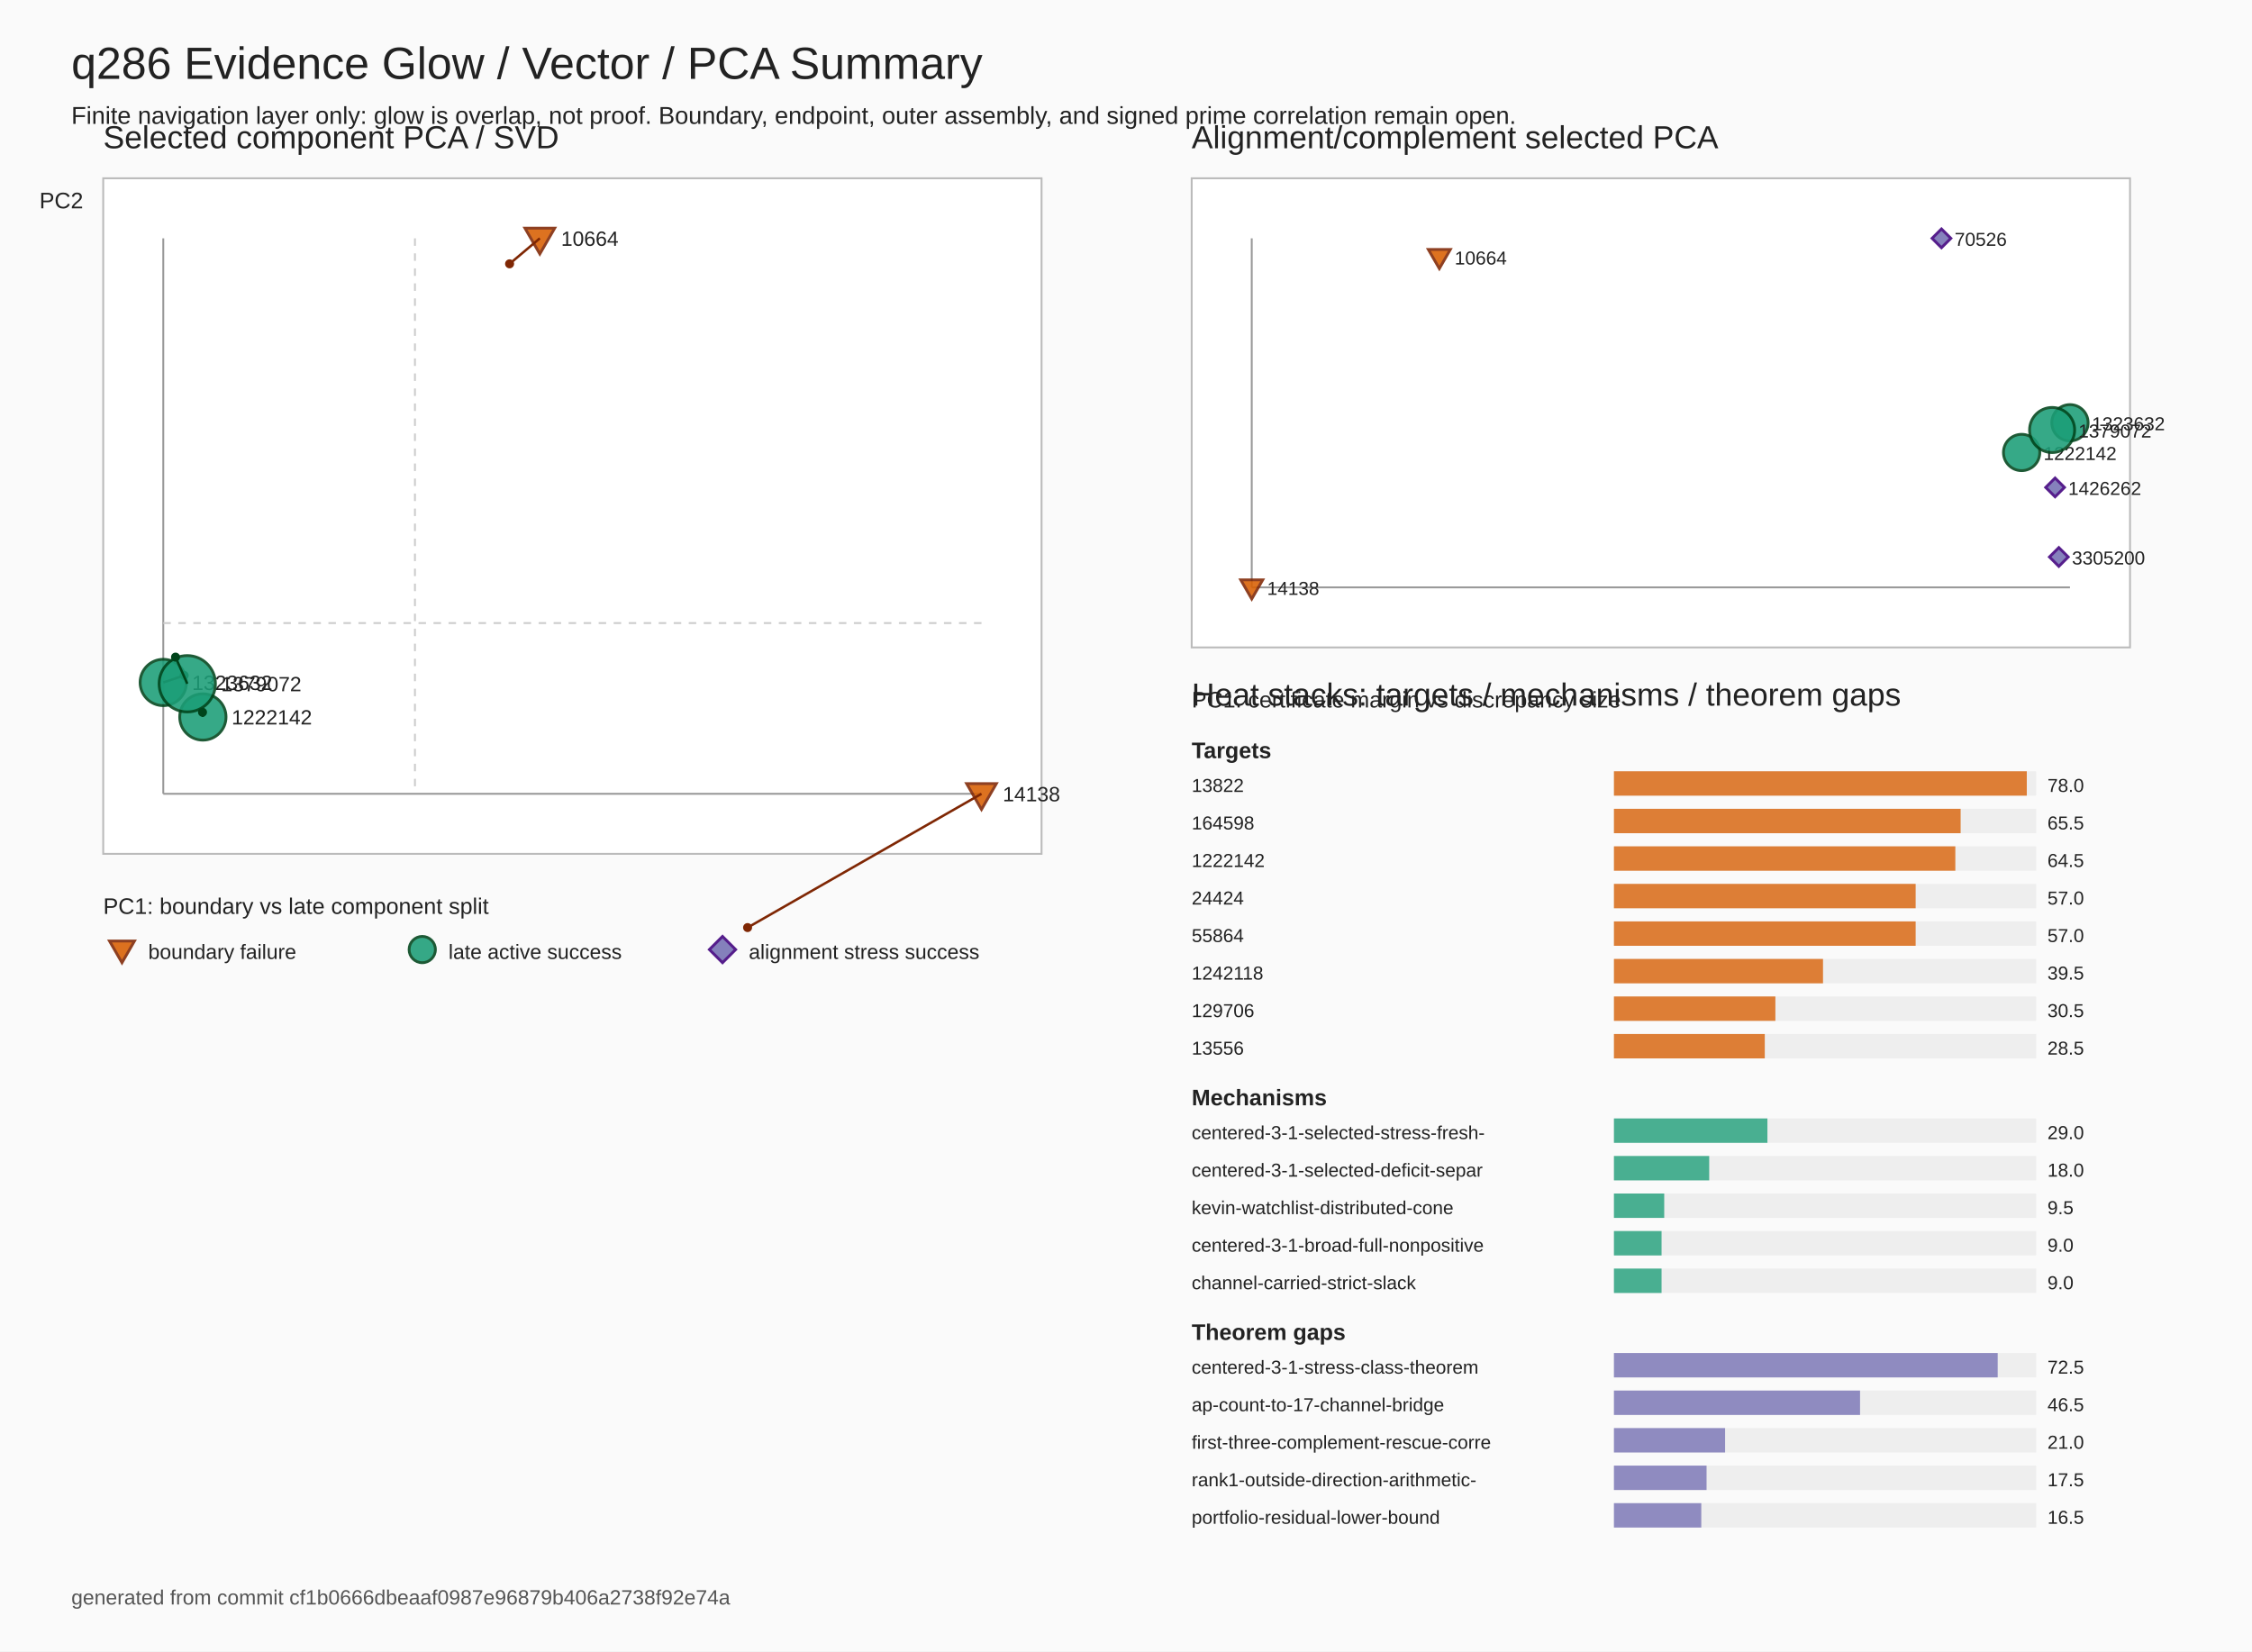
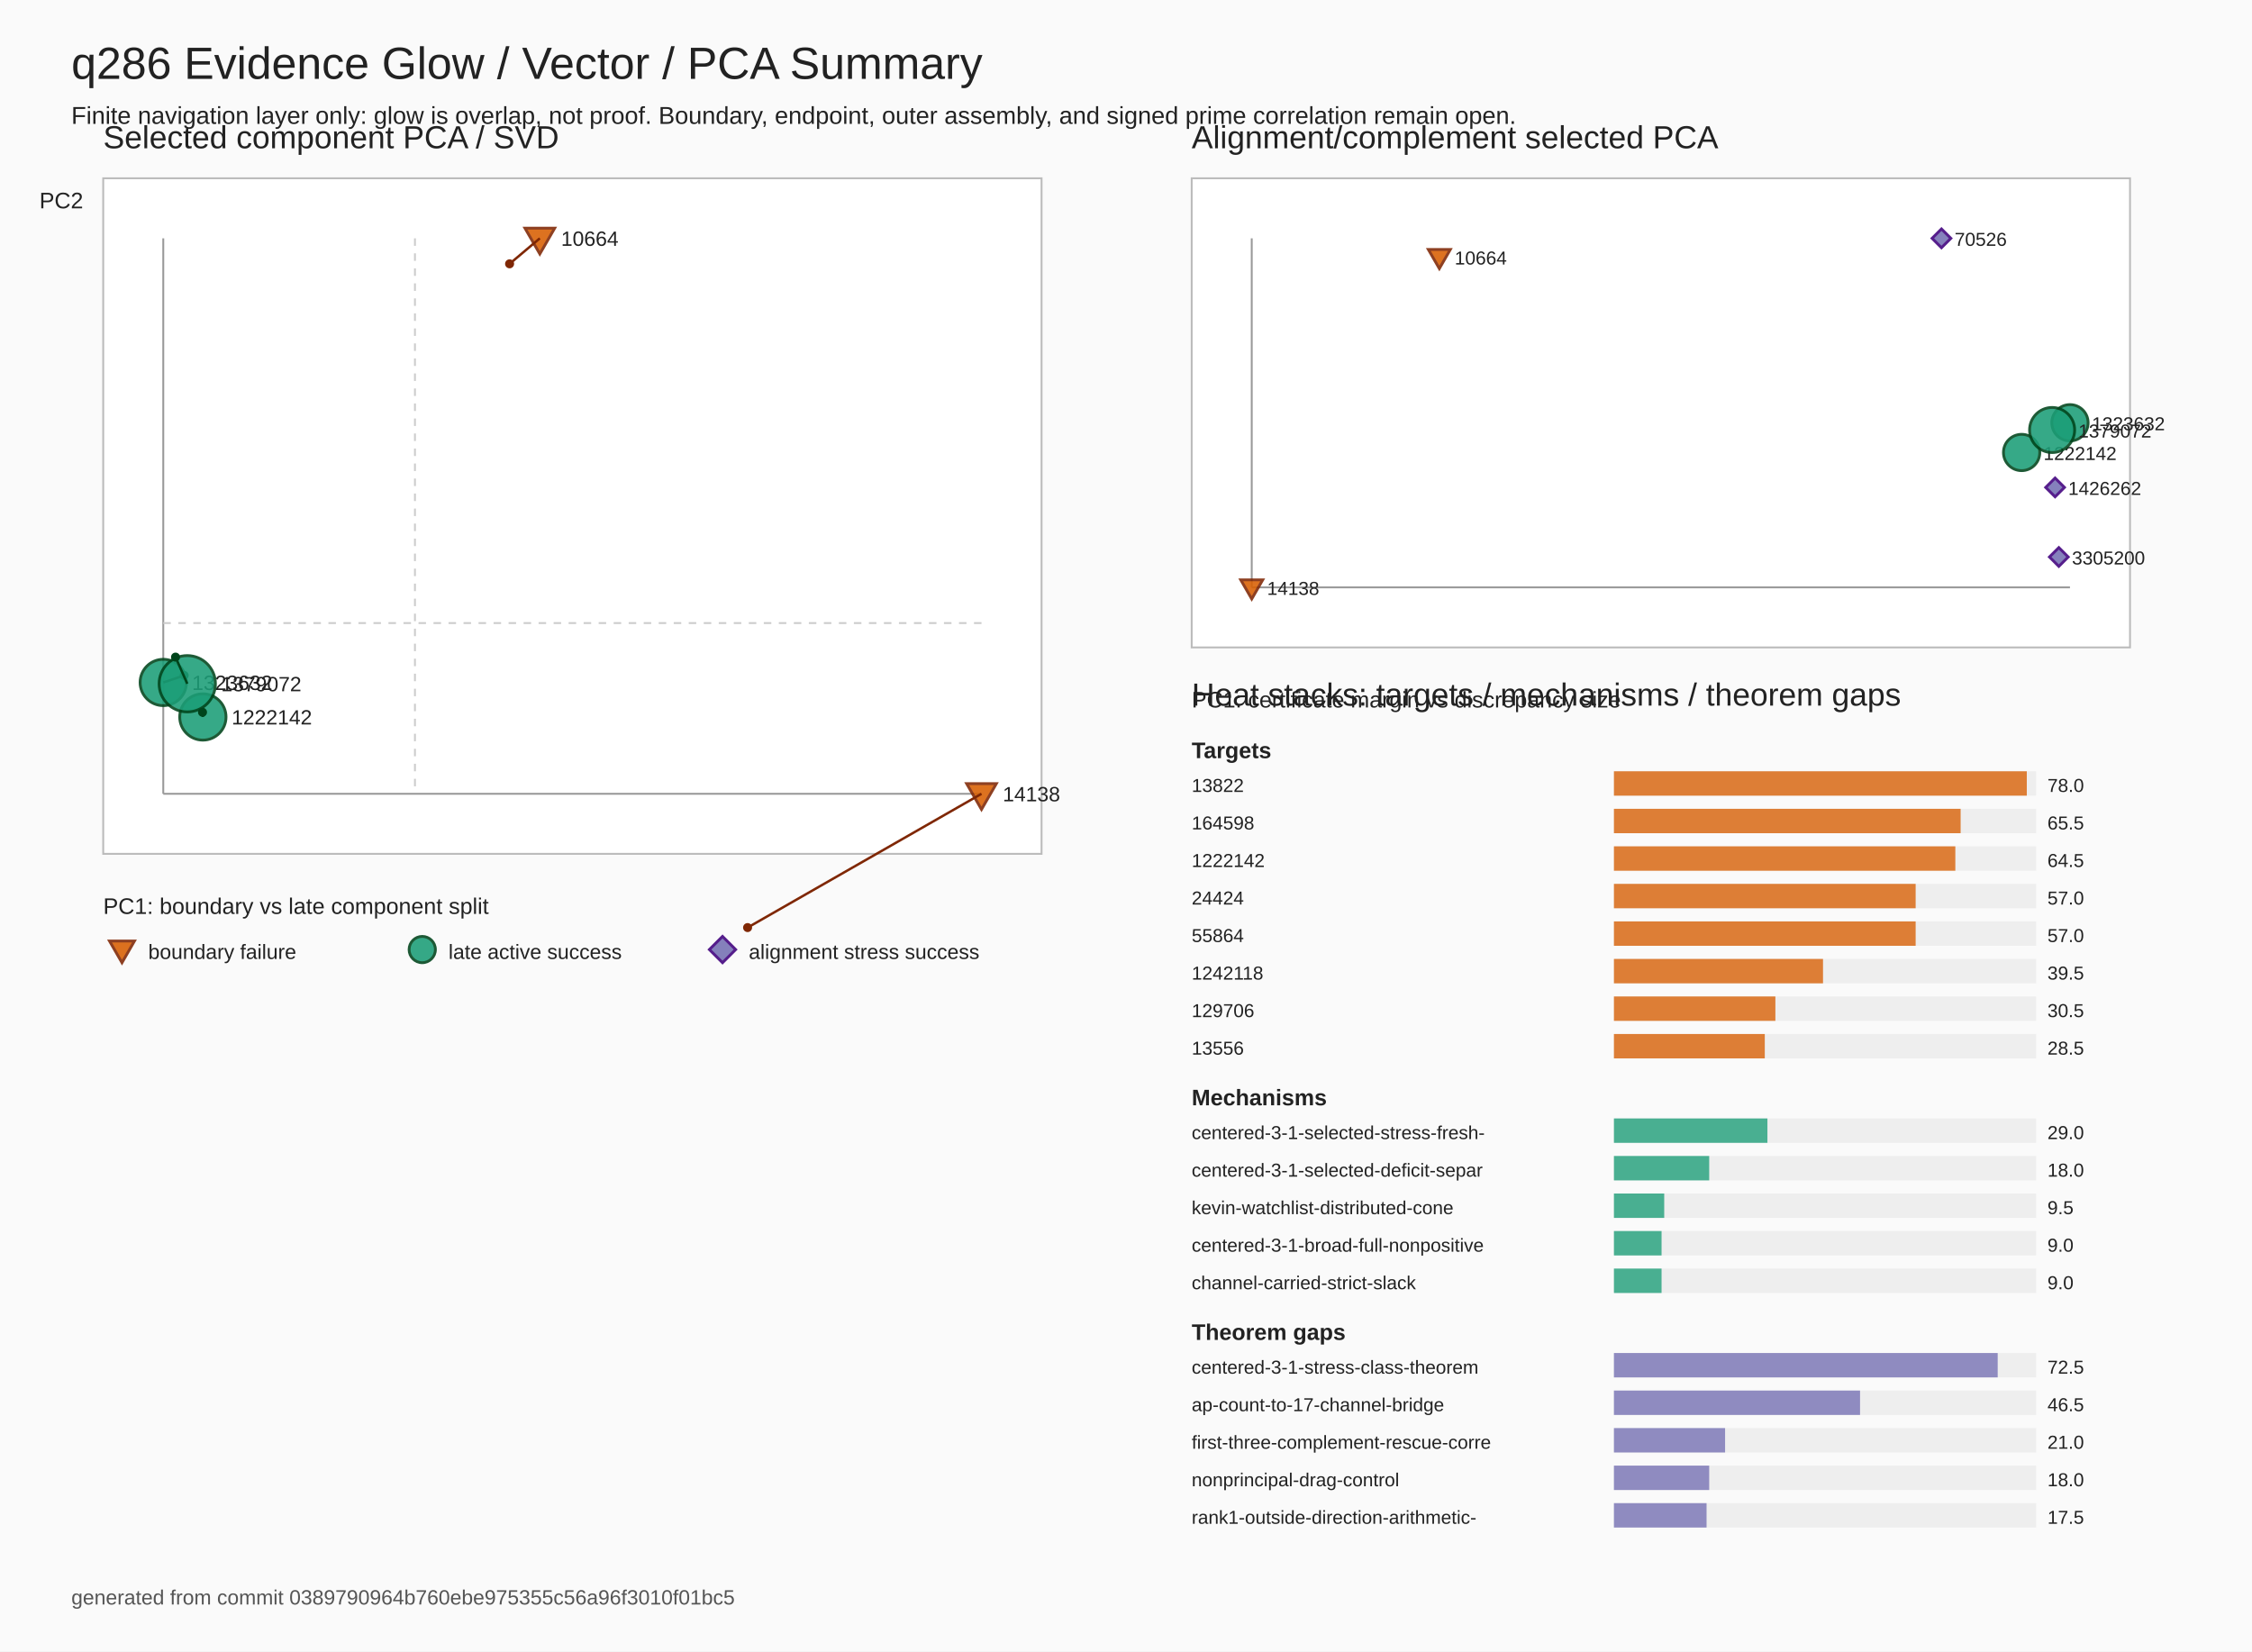
<svg xmlns="http://www.w3.org/2000/svg" width="1200" height="880" viewBox="0 0 1200 880" role="img" aria-labelledby="title desc">
  <rect x="0.00" y="0.00" width="1200.00" height="880.00" fill="#fafafa" stroke="none" opacity="1.0" />
  <text x="38.00" y="42.00" font-size="24" font-family="Arial, sans-serif" font-weight="500" text-anchor="start" fill="#222">q286 Evidence Glow / Vector / PCA Summary</text>
  <text x="38.00" y="66.00" font-size="13" font-family="Arial, sans-serif" font-weight="400" text-anchor="start" fill="#222">Finite navigation layer only: glow is overlap, not proof. Boundary, endpoint, outer assembly, and signed prime correlation remain open.</text>
-   <text x="38.00" y="855.00" font-size="11" font-family="Arial, sans-serif" font-weight="400" text-anchor="start" fill="#555">generated from commit cf1b0666dbeaaf0987e96879b406a2738f92e74a</text>
+   <text x="38.00" y="855.00" font-size="11" font-family="Arial, sans-serif" font-weight="400" text-anchor="start" fill="#555">generated from commit 0389790964b760ebe975355c56a96f3010f01bc5</text>
  <rect x="55.00" y="95.00" width="500.00" height="360.00" fill="#ffffff" stroke="#bbbbbb" opacity="1.0" />
  <text x="55.00" y="79.00" font-size="17" font-family="Arial, sans-serif" font-weight="500" text-anchor="start" fill="#222">Selected component PCA / SVD</text>
  <text x="55.00" y="487.00" font-size="12" font-family="Arial, sans-serif" font-weight="400" text-anchor="start" fill="#222">PC1: boundary vs late component split</text>
  <text x="21.00" y="111.00" font-size="12" font-family="Arial, sans-serif" font-weight="400" text-anchor="start" fill="#222">PC2</text>
  <line x1="87.00" y1="423.00" x2="523.00" y2="423.00" stroke="#999" stroke-width="1" />
  <line x1="87.00" y1="127.00" x2="87.00" y2="423.00" stroke="#999" stroke-width="1" />
  <line x1="221.11" y1="127.00" x2="221.11" y2="423.00" stroke="#cccccc" stroke-width="1" stroke-dasharray="4 4" />
  <line x1="87.00" y1="332.02" x2="523.00" y2="332.02" stroke="#cccccc" stroke-width="1" stroke-dasharray="4 4" />
  <polygon points="287.65,135.33 279.73,121.58 295.57,121.58" fill="#d95f02" stroke="#7f2704" stroke-width="1.5" opacity="0.88" />
  <text x="298.98" y="131.00" font-size="11" font-family="Arial, sans-serif" font-weight="400" text-anchor="start" fill="#222">10664</text>
  <line x1="287.65" y1="127.00" x2="271.54" y2="140.59" stroke="#7f2704" stroke-width="1.3" />
  <circle cx="271.54" cy="140.59" r="2.4" fill="#7f2704" />
  <polygon points="523.00,431.33 515.08,417.58 530.92,417.58" fill="#d95f02" stroke="#7f2704" stroke-width="1.5" opacity="0.88" />
  <text x="534.33" y="427.00" font-size="11" font-family="Arial, sans-serif" font-weight="400" text-anchor="start" fill="#222">14138</text>
  <line x1="523.00" y1="423.00" x2="398.36" y2="494.29" stroke="#7f2704" stroke-width="1.3" />
  <circle cx="398.36" cy="494.29" r="2.4" fill="#7f2704" />
  <circle cx="108.10" cy="382.06" r="12.33" fill="#1b9e77" stroke="#00441b" stroke-width="1.5" opacity="0.88" />
  <text x="123.43" y="386.06" font-size="11" font-family="Arial, sans-serif" font-weight="400" text-anchor="start" fill="#222">1222142</text>
  <line x1="108.10" y1="382.06" x2="107.91" y2="379.54" stroke="#00441b" stroke-width="1.3" />
  <circle cx="107.91" cy="379.54" r="2.4" fill="#00441b" />
  <circle cx="87.00" cy="363.67" r="12.33" fill="#1b9e77" stroke="#00441b" stroke-width="1.5" opacity="0.88" />
  <text x="102.33" y="367.67" font-size="11" font-family="Arial, sans-serif" font-weight="400" text-anchor="start" fill="#222">1323632</text>
  <line x1="87.00" y1="363.67" x2="98.13" y2="359.93" stroke="#00441b" stroke-width="1.3" />
  <circle cx="98.13" cy="359.93" r="2.4" fill="#00441b" />
  <circle cx="99.79" cy="364.36" r="15.00" fill="#1b9e77" stroke="#00441b" stroke-width="1.5" opacity="0.88" />
  <text x="117.79" y="368.36" font-size="11" font-family="Arial, sans-serif" font-weight="400" text-anchor="start" fill="#222">1379072</text>
  <line x1="99.79" y1="364.36" x2="93.53" y2="350.16" stroke="#00441b" stroke-width="1.3" />
  <circle cx="93.53" cy="350.16" r="2.4" fill="#00441b" />
  <polygon points="65.00,513.00 58.35,501.45 71.65,501.45" fill="#d95f02" stroke="#7f2704" stroke-width="1.5" opacity="0.88" />
  <text x="79.00" y="511.00" font-size="11" font-family="Arial, sans-serif" font-weight="400" text-anchor="start" fill="#222">boundary failure</text>
  <circle cx="225.00" cy="506.00" r="7.00" fill="#1b9e77" stroke="#00441b" stroke-width="1.5" opacity="0.88" />
  <text x="239.00" y="511.00" font-size="11" font-family="Arial, sans-serif" font-weight="400" text-anchor="start" fill="#222">late active success</text>
  <polygon points="385.00,499.00 392.00,506.00 385.00,513.00 378.00,506.00" fill="#7570b3" stroke="#3f007d" stroke-width="1.5" opacity="0.88" />
  <text x="399.00" y="511.00" font-size="11" font-family="Arial, sans-serif" font-weight="400" text-anchor="start" fill="#222">alignment stress success</text>
  <rect x="635.00" y="95.00" width="500.00" height="250.00" fill="#ffffff" stroke="#bbbbbb" opacity="1.0" />
  <text x="635.00" y="79.00" font-size="17" font-family="Arial, sans-serif" font-weight="500" text-anchor="start" fill="#222">Alignment/complement selected PCA</text>
  <text x="635.00" y="377.00" font-size="12" font-family="Arial, sans-serif" font-weight="400" text-anchor="start" fill="#222">PC1: certificate margin vs discrepancy size</text>
  <line x1="667.00" y1="313.00" x2="1103.00" y2="313.00" stroke="#999" stroke-width="1" />
  <line x1="667.00" y1="127.00" x2="667.00" y2="313.00" stroke="#999" stroke-width="1" />
  <polygon points="766.97,143.12 761.11,132.95 772.82,132.95" fill="#d95f02" stroke="#7f2704" stroke-width="1.5" opacity="0.88" />
  <text x="775.13" y="140.95" font-size="10" font-family="Arial, sans-serif" font-weight="400" text-anchor="start" fill="#222">10664</text>
  <polygon points="667.00,319.17 661.14,308.99 672.86,308.99" fill="#d95f02" stroke="#7f2704" stroke-width="1.5" opacity="0.88" />
  <text x="675.17" y="317.00" font-size="10" font-family="Arial, sans-serif" font-weight="400" text-anchor="start" fill="#222">14138</text>
  <polygon points="1034.53,122.00 1039.53,127.00 1034.53,132.00 1029.53,127.00" fill="#7570b3" stroke="#3f007d" stroke-width="1.5" opacity="0.88" />
  <text x="1041.53" y="131.00" font-size="10" font-family="Arial, sans-serif" font-weight="400" text-anchor="start" fill="#222">70526</text>
  <circle cx="1077.24" cy="241.12" r="9.67" fill="#1b9e77" stroke="#00441b" stroke-width="1.5" opacity="0.88" />
  <text x="1088.91" y="245.12" font-size="10" font-family="Arial, sans-serif" font-weight="400" text-anchor="start" fill="#222">1222142</text>
  <circle cx="1103.00" cy="225.29" r="9.67" fill="#1b9e77" stroke="#00441b" stroke-width="1.5" opacity="0.88" />
  <text x="1114.67" y="229.29" font-size="10" font-family="Arial, sans-serif" font-weight="400" text-anchor="start" fill="#222">1323632</text>
  <circle cx="1093.49" cy="229.14" r="12.00" fill="#1b9e77" stroke="#00441b" stroke-width="1.5" opacity="0.88" />
  <text x="1107.49" y="233.14" font-size="10" font-family="Arial, sans-serif" font-weight="400" text-anchor="start" fill="#222">1379072</text>
  <polygon points="1095.07,254.73 1100.07,259.73 1095.07,264.73 1090.07,259.73" fill="#7570b3" stroke="#3f007d" stroke-width="1.5" opacity="0.88" />
  <text x="1102.07" y="263.73" font-size="10" font-family="Arial, sans-serif" font-weight="400" text-anchor="start" fill="#222">1426262</text>
  <polygon points="1097.07,291.80 1102.07,296.80 1097.07,301.80 1092.07,296.80" fill="#7570b3" stroke="#3f007d" stroke-width="1.5" opacity="0.88" />
  <text x="1104.07" y="300.80" font-size="10" font-family="Arial, sans-serif" font-weight="400" text-anchor="start" fill="#222">3305200</text>
  <text x="635.00" y="376.00" font-size="17" font-family="Arial, sans-serif" font-weight="500" text-anchor="start" fill="#222">Heat stacks: targets / mechanisms / theorem gaps</text>
  <text x="635.00" y="404.00" font-size="12" font-family="Arial, sans-serif" font-weight="600" text-anchor="start" fill="#222">Targets</text>
  <text x="635.00" y="422.00" font-size="10" font-family="Arial, sans-serif" font-weight="400" text-anchor="start" fill="#222">13822</text>
  <rect x="860.00" y="411.00" width="225.00" height="13.00" fill="#eeeeee" stroke="none" opacity="1.0" />
  <rect x="860.00" y="411.00" width="220.00" height="13.00" fill="#d95f02" stroke="none" opacity="0.78" />
  <text x="1091.00" y="422.00" font-size="10" font-family="Arial, sans-serif" font-weight="400" text-anchor="start" fill="#222">78.0</text>
  <text x="635.00" y="442.00" font-size="10" font-family="Arial, sans-serif" font-weight="400" text-anchor="start" fill="#222">164598</text>
  <rect x="860.00" y="431.00" width="225.00" height="13.00" fill="#eeeeee" stroke="none" opacity="1.0" />
  <rect x="860.00" y="431.00" width="184.74" height="13.00" fill="#d95f02" stroke="none" opacity="0.78" />
  <text x="1091.00" y="442.00" font-size="10" font-family="Arial, sans-serif" font-weight="400" text-anchor="start" fill="#222">65.5</text>
  <text x="635.00" y="462.00" font-size="10" font-family="Arial, sans-serif" font-weight="400" text-anchor="start" fill="#222">1222142</text>
  <rect x="860.00" y="451.00" width="225.00" height="13.00" fill="#eeeeee" stroke="none" opacity="1.0" />
  <rect x="860.00" y="451.00" width="181.92" height="13.00" fill="#d95f02" stroke="none" opacity="0.78" />
  <text x="1091.00" y="462.00" font-size="10" font-family="Arial, sans-serif" font-weight="400" text-anchor="start" fill="#222">64.5</text>
  <text x="635.00" y="482.00" font-size="10" font-family="Arial, sans-serif" font-weight="400" text-anchor="start" fill="#222">24424</text>
  <rect x="860.00" y="471.00" width="225.00" height="13.00" fill="#eeeeee" stroke="none" opacity="1.0" />
  <rect x="860.00" y="471.00" width="160.77" height="13.00" fill="#d95f02" stroke="none" opacity="0.78" />
  <text x="1091.00" y="482.00" font-size="10" font-family="Arial, sans-serif" font-weight="400" text-anchor="start" fill="#222">57.0</text>
  <text x="635.00" y="502.00" font-size="10" font-family="Arial, sans-serif" font-weight="400" text-anchor="start" fill="#222">55864</text>
  <rect x="860.00" y="491.00" width="225.00" height="13.00" fill="#eeeeee" stroke="none" opacity="1.0" />
  <rect x="860.00" y="491.00" width="160.77" height="13.00" fill="#d95f02" stroke="none" opacity="0.78" />
  <text x="1091.00" y="502.00" font-size="10" font-family="Arial, sans-serif" font-weight="400" text-anchor="start" fill="#222">57.0</text>
  <text x="635.00" y="522.00" font-size="10" font-family="Arial, sans-serif" font-weight="400" text-anchor="start" fill="#222">1242118</text>
  <rect x="860.00" y="511.00" width="225.00" height="13.00" fill="#eeeeee" stroke="none" opacity="1.0" />
  <rect x="860.00" y="511.00" width="111.41" height="13.00" fill="#d95f02" stroke="none" opacity="0.78" />
  <text x="1091.00" y="522.00" font-size="10" font-family="Arial, sans-serif" font-weight="400" text-anchor="start" fill="#222">39.5</text>
  <text x="635.00" y="542.00" font-size="10" font-family="Arial, sans-serif" font-weight="400" text-anchor="start" fill="#222">129706</text>
  <rect x="860.00" y="531.00" width="225.00" height="13.00" fill="#eeeeee" stroke="none" opacity="1.0" />
  <rect x="860.00" y="531.00" width="86.03" height="13.00" fill="#d95f02" stroke="none" opacity="0.78" />
  <text x="1091.00" y="542.00" font-size="10" font-family="Arial, sans-serif" font-weight="400" text-anchor="start" fill="#222">30.5</text>
  <text x="635.00" y="562.00" font-size="10" font-family="Arial, sans-serif" font-weight="400" text-anchor="start" fill="#222">13556</text>
  <rect x="860.00" y="551.00" width="225.00" height="13.00" fill="#eeeeee" stroke="none" opacity="1.0" />
  <rect x="860.00" y="551.00" width="80.38" height="13.00" fill="#d95f02" stroke="none" opacity="0.78" />
  <text x="1091.00" y="562.00" font-size="10" font-family="Arial, sans-serif" font-weight="400" text-anchor="start" fill="#222">28.5</text>
  <text x="635.00" y="589.00" font-size="12" font-family="Arial, sans-serif" font-weight="600" text-anchor="start" fill="#222">Mechanisms</text>
  <text x="635.00" y="607.00" font-size="10" font-family="Arial, sans-serif" font-weight="400" text-anchor="start" fill="#222">centered-3-1-selected-stress-fresh-</text>
  <rect x="860.00" y="596.00" width="225.00" height="13.00" fill="#eeeeee" stroke="none" opacity="1.0" />
  <rect x="860.00" y="596.00" width="81.79" height="13.00" fill="#1b9e77" stroke="none" opacity="0.78" />
  <text x="1091.00" y="607.00" font-size="10" font-family="Arial, sans-serif" font-weight="400" text-anchor="start" fill="#222">29.0</text>
  <text x="635.00" y="627.00" font-size="10" font-family="Arial, sans-serif" font-weight="400" text-anchor="start" fill="#222">centered-3-1-selected-deficit-separ</text>
  <rect x="860.00" y="616.00" width="225.00" height="13.00" fill="#eeeeee" stroke="none" opacity="1.0" />
  <rect x="860.00" y="616.00" width="50.77" height="13.00" fill="#1b9e77" stroke="none" opacity="0.78" />
  <text x="1091.00" y="627.00" font-size="10" font-family="Arial, sans-serif" font-weight="400" text-anchor="start" fill="#222">18.0</text>
  <text x="635.00" y="647.00" font-size="10" font-family="Arial, sans-serif" font-weight="400" text-anchor="start" fill="#222">kevin-watchlist-distributed-cone</text>
  <rect x="860.00" y="636.00" width="225.00" height="13.00" fill="#eeeeee" stroke="none" opacity="1.0" />
  <rect x="860.00" y="636.00" width="26.79" height="13.00" fill="#1b9e77" stroke="none" opacity="0.78" />
  <text x="1091.00" y="647.00" font-size="10" font-family="Arial, sans-serif" font-weight="400" text-anchor="start" fill="#222">9.5</text>
  <text x="635.00" y="667.00" font-size="10" font-family="Arial, sans-serif" font-weight="400" text-anchor="start" fill="#222">centered-3-1-broad-full-nonpositive</text>
  <rect x="860.00" y="656.00" width="225.00" height="13.00" fill="#eeeeee" stroke="none" opacity="1.0" />
  <rect x="860.00" y="656.00" width="25.38" height="13.00" fill="#1b9e77" stroke="none" opacity="0.78" />
  <text x="1091.00" y="667.00" font-size="10" font-family="Arial, sans-serif" font-weight="400" text-anchor="start" fill="#222">9.0</text>
  <text x="635.00" y="687.00" font-size="10" font-family="Arial, sans-serif" font-weight="400" text-anchor="start" fill="#222">channel-carried-strict-slack</text>
  <rect x="860.00" y="676.00" width="225.00" height="13.00" fill="#eeeeee" stroke="none" opacity="1.0" />
  <rect x="860.00" y="676.00" width="25.38" height="13.00" fill="#1b9e77" stroke="none" opacity="0.78" />
  <text x="1091.00" y="687.00" font-size="10" font-family="Arial, sans-serif" font-weight="400" text-anchor="start" fill="#222">9.0</text>
  <text x="635.00" y="714.00" font-size="12" font-family="Arial, sans-serif" font-weight="600" text-anchor="start" fill="#222">Theorem gaps</text>
  <text x="635.00" y="732.00" font-size="10" font-family="Arial, sans-serif" font-weight="400" text-anchor="start" fill="#222">centered-3-1-stress-class-theorem</text>
  <rect x="860.00" y="721.00" width="225.00" height="13.00" fill="#eeeeee" stroke="none" opacity="1.0" />
  <rect x="860.00" y="721.00" width="204.49" height="13.00" fill="#7570b3" stroke="none" opacity="0.78" />
  <text x="1091.00" y="732.00" font-size="10" font-family="Arial, sans-serif" font-weight="400" text-anchor="start" fill="#222">72.5</text>
  <text x="635.00" y="752.00" font-size="10" font-family="Arial, sans-serif" font-weight="400" text-anchor="start" fill="#222">ap-count-to-17-channel-bridge</text>
  <rect x="860.00" y="741.00" width="225.00" height="13.00" fill="#eeeeee" stroke="none" opacity="1.0" />
  <rect x="860.00" y="741.00" width="131.15" height="13.00" fill="#7570b3" stroke="none" opacity="0.78" />
  <text x="1091.00" y="752.00" font-size="10" font-family="Arial, sans-serif" font-weight="400" text-anchor="start" fill="#222">46.5</text>
  <text x="635.00" y="772.00" font-size="10" font-family="Arial, sans-serif" font-weight="400" text-anchor="start" fill="#222">first-three-complement-rescue-corre</text>
  <rect x="860.00" y="761.00" width="225.00" height="13.00" fill="#eeeeee" stroke="none" opacity="1.0" />
  <rect x="860.00" y="761.00" width="59.23" height="13.00" fill="#7570b3" stroke="none" opacity="0.78" />
  <text x="1091.00" y="772.00" font-size="10" font-family="Arial, sans-serif" font-weight="400" text-anchor="start" fill="#222">21.0</text>
-   <text x="635.00" y="792.00" font-size="10" font-family="Arial, sans-serif" font-weight="400" text-anchor="start" fill="#222">rank1-outside-direction-arithmetic-</text>
+   <text x="635.00" y="792.00" font-size="10" font-family="Arial, sans-serif" font-weight="400" text-anchor="start" fill="#222">nonprincipal-drag-control</text>
  <rect x="860.00" y="781.00" width="225.00" height="13.00" fill="#eeeeee" stroke="none" opacity="1.0" />
-   <rect x="860.00" y="781.00" width="49.36" height="13.00" fill="#7570b3" stroke="none" opacity="0.78" />
-   <text x="1091.00" y="792.00" font-size="10" font-family="Arial, sans-serif" font-weight="400" text-anchor="start" fill="#222">17.5</text>
-   <text x="635.00" y="812.00" font-size="10" font-family="Arial, sans-serif" font-weight="400" text-anchor="start" fill="#222">portfolio-residual-lower-bound</text>
+   <rect x="860.00" y="781.00" width="50.77" height="13.00" fill="#7570b3" stroke="none" opacity="0.78" />
+   <text x="1091.00" y="792.00" font-size="10" font-family="Arial, sans-serif" font-weight="400" text-anchor="start" fill="#222">18.0</text>
+   <text x="635.00" y="812.00" font-size="10" font-family="Arial, sans-serif" font-weight="400" text-anchor="start" fill="#222">rank1-outside-direction-arithmetic-</text>
  <rect x="860.00" y="801.00" width="225.00" height="13.00" fill="#eeeeee" stroke="none" opacity="1.0" />
-   <rect x="860.00" y="801.00" width="46.54" height="13.00" fill="#7570b3" stroke="none" opacity="0.78" />
-   <text x="1091.00" y="812.00" font-size="10" font-family="Arial, sans-serif" font-weight="400" text-anchor="start" fill="#222">16.5</text>
+   <rect x="860.00" y="801.00" width="49.36" height="13.00" fill="#7570b3" stroke="none" opacity="0.78" />
+   <text x="1091.00" y="812.00" font-size="10" font-family="Arial, sans-serif" font-weight="400" text-anchor="start" fill="#222">17.5</text>
</svg>
